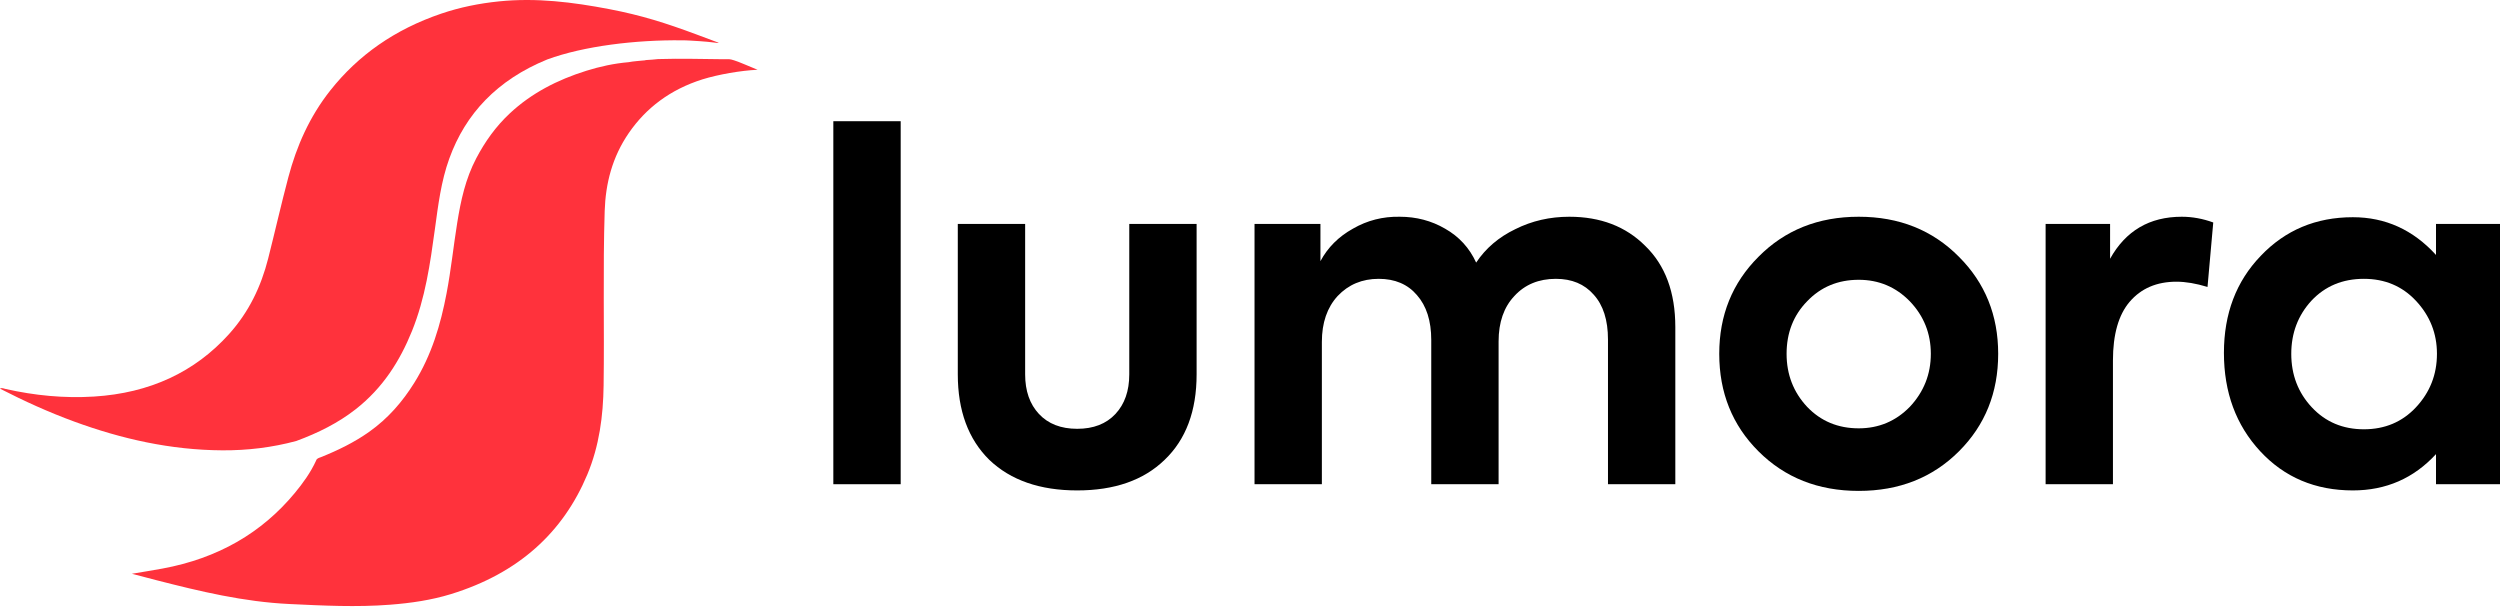
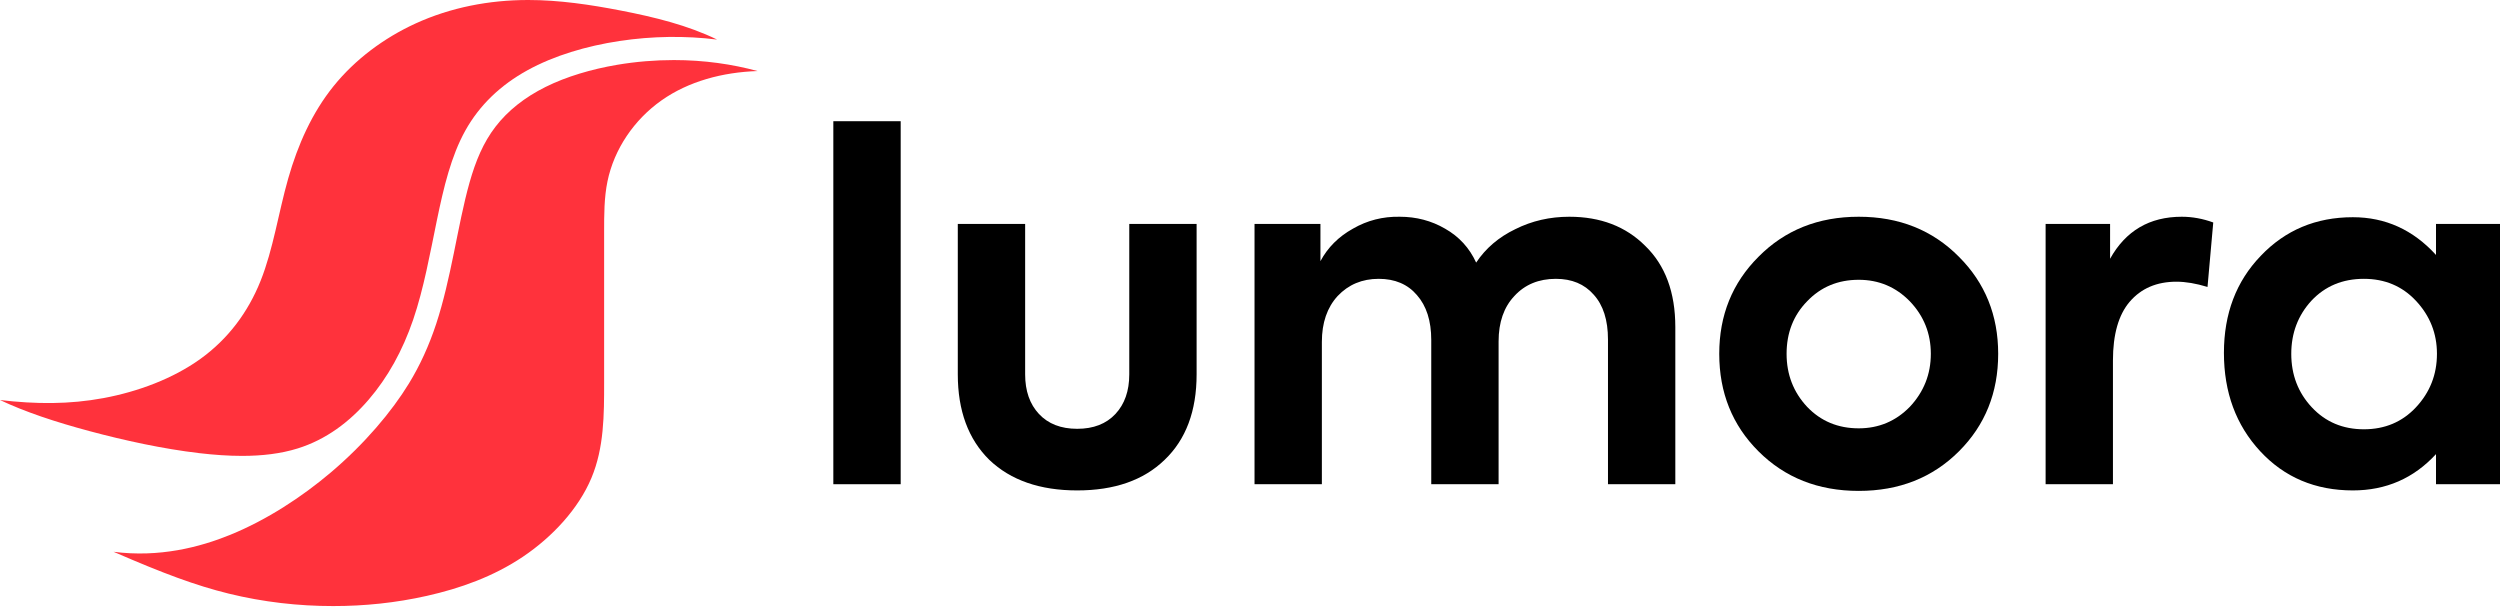
<svg xmlns="http://www.w3.org/2000/svg" width="297" height="72" viewBox="0 0 297 72" fill="none">
  <path d="M107.001 14.4V57.525H99V14.4H107.001Z" fill="black" />
  <path d="M138.356 54.631C135.859 57.052 132.398 58.262 127.972 58.262C123.546 58.262 120.066 57.052 117.531 54.631C115.034 52.172 113.786 48.786 113.786 44.474V26.6H121.787V44.474C121.787 46.441 122.335 48.011 123.432 49.183C124.529 50.356 126.042 50.942 127.972 50.942C129.901 50.942 131.414 50.356 132.511 49.183C133.608 48.011 134.157 46.441 134.157 44.474V26.6H142.157V44.474C142.157 48.824 140.89 52.21 138.356 54.631Z" fill="black" />
  <path d="M186.431 25.749C190.139 25.749 193.146 26.902 195.453 29.21C197.837 31.517 199.028 34.733 199.028 38.856V57.525H191.028V40.331C191.028 38.024 190.46 36.246 189.325 34.998C188.228 33.749 186.734 33.125 184.842 33.125C182.8 33.125 181.154 33.806 179.906 35.168C178.658 36.492 178.033 38.289 178.033 40.558V57.525H170.033V40.388C170.033 38.118 169.465 36.341 168.33 35.054C167.233 33.768 165.72 33.125 163.791 33.125C161.824 33.125 160.197 33.806 158.911 35.168C157.663 36.53 157.038 38.346 157.038 40.615V57.525H149.038V26.6H156.868V31.026C157.738 29.399 159.024 28.113 160.727 27.167C162.429 26.183 164.283 25.711 166.288 25.749C168.255 25.749 170.052 26.221 171.678 27.167C173.343 28.113 174.572 29.456 175.367 31.196C176.501 29.494 178.052 28.169 180.019 27.224C181.986 26.24 184.124 25.749 186.431 25.749Z" fill="black" />
  <path d="M204.246 42.034C204.246 37.457 205.797 33.617 208.899 30.515C212.039 27.337 216.011 25.749 220.815 25.749C225.619 25.749 229.591 27.337 232.731 30.515C235.833 33.617 237.384 37.457 237.384 42.034C237.384 46.649 235.833 50.507 232.731 53.609C229.591 56.749 225.619 58.319 220.815 58.319C216.011 58.319 212.039 56.749 208.899 53.609C205.797 50.507 204.246 46.649 204.246 42.034ZM214.686 48.332C216.313 50.035 218.356 50.886 220.815 50.886C223.198 50.886 225.222 50.035 226.886 48.332C228.551 46.554 229.383 44.455 229.383 42.034C229.383 39.613 228.551 37.532 226.886 35.792C225.222 34.09 223.198 33.239 220.815 33.239C218.356 33.239 216.313 34.09 214.686 35.792C213.06 37.457 212.247 39.537 212.247 42.034C212.247 44.493 213.06 46.592 214.686 48.332Z" fill="black" />
  <path d="M251.018 57.525H243.019V26.6H250.678V30.742C252.533 27.413 255.37 25.749 259.19 25.749C260.438 25.749 261.686 25.975 262.934 26.43L262.253 34.09C260.892 33.674 259.663 33.466 258.566 33.466C256.219 33.466 254.366 34.26 253.006 35.849C251.681 37.4 251.018 39.726 251.018 42.828V57.525Z" fill="black" />
  <path d="M289.397 30.288V26.6H297V57.525H289.397V53.95C286.75 56.825 283.457 58.262 279.523 58.262C275.059 58.262 271.39 56.711 268.514 53.609C265.639 50.507 264.202 46.611 264.202 41.92C264.202 37.267 265.658 33.428 268.572 30.401C271.486 27.337 275.136 25.805 279.523 25.805C283.382 25.805 286.673 27.299 289.397 30.288ZM289.51 42.034C289.51 39.613 288.677 37.513 287.014 35.735C285.386 33.995 283.325 33.125 280.829 33.125C278.294 33.125 276.214 33.995 274.586 35.735C272.998 37.475 272.203 39.575 272.203 42.034C272.203 44.53 273.017 46.649 274.644 48.389C276.269 50.129 278.333 50.999 280.829 50.999C283.325 50.999 285.386 50.129 287.014 48.389C288.677 46.611 289.51 44.493 289.51 42.034Z" fill="black" />
-   <path fill-rule="evenodd" clip-rule="evenodd" d="M90 8.287C87.997 8.383 85.384 8.833 83.45 9.428C79.631 10.637 76.747 12.822 74.696 15.809C72.736 18.664 71.941 21.787 71.837 25.07C71.619 31.977 71.806 38.887 71.709 45.794C71.659 49.394 71.201 52.96 69.774 56.371C66.913 63.212 61.648 68.097 53.562 70.582C51.239 71.296 48.808 71.65 46.339 71.84C42.346 72.149 38.369 71.948 34.381 71.757C28.953 71.499 23.78 70.26 18.621 68.937C17.683 68.696 16.748 68.447 15.669 68.164C16.98 67.942 18.134 67.76 19.281 67.549C25.905 66.332 31.109 63.289 35.01 58.583C36 57.388 36.895 56.143 37.545 54.735C37.625 54.445 37.893 54.403 38.11 54.316C40.165 53.492 42.12 52.536 43.875 51.289C46.136 49.681 47.826 47.702 49.201 45.504C51.291 42.163 52.347 38.548 53.054 34.841C53.582 32.066 53.869 29.265 54.316 26.481C54.739 23.851 55.293 21.248 56.581 18.803C57.608 16.852 58.876 15.043 60.585 13.45C63.114 11.093 66.186 9.488 69.668 8.404C71.282 7.902 72.935 7.537 74.692 7.386C75.252 7.272 75.893 7.246 76.391 7.187C76.528 7.188 76.617 7.171 76.749 7.135C77.267 7.12 77.726 7.055 78.172 7.019C80.986 6.929 83.54 7.023 85.998 7.037C86.598 7.034 86.648 6.985 87.214 7.169C87.662 7.291 89.062 7.908 90 8.287Z" fill="#FF323C" />
-   <path fill-rule="evenodd" clip-rule="evenodd" d="M65.007 7.066C59.062 9.499 55.303 13.509 53.378 18.834C52.391 21.564 52.053 24.396 51.666 27.219C51.104 31.319 50.527 35.419 48.935 39.347C47.511 42.861 45.501 46.077 42.245 48.626C40.177 50.244 37.789 51.437 35.193 52.391C32.322 53.164 29.401 53.516 26.427 53.5C20.266 53.467 14.445 52.144 8.817 50.083C5.777 48.969 2.868 47.647 0.004 46.176C-0.009 46.169 0.018 46.167 0.005 46.17C0.21 46.035 0.442 46.159 0.671 46.211C4.115 46.985 7.617 47.333 11.169 47.111C17.799 46.697 23.142 44.197 27.196 39.703C29.596 37.043 31.021 33.997 31.851 30.74C32.673 27.508 33.404 24.259 34.261 21.035C35.236 17.368 36.758 13.882 39.242 10.741C42.551 6.557 46.907 3.494 52.413 1.622C54.631 0.867 56.919 0.406 59.28 0.164C63.716 -0.289 68.05 0.255 72.366 1.081C76.234 1.821 79.099 2.741 82.709 4.08C86.544 5.561 85.889 5.063 83.08 4.888C82.549 4.856 81.544 4.782 81.011 4.79C75.546 4.726 69.37 5.461 65.007 7.066Z" fill="#FF323C" />
+   <path fill-rule="evenodd" clip-rule="evenodd" d="M90 8.441C85.856 8.579 81.805 9.654 78.582 11.93C75.358 14.205 72.962 17.68 72.166 21.556C71.77 23.484 71.77 25.512 71.77 27.525C71.77 33.493 71.77 39.46 71.77 45.428C71.77 49.282 71.77 53.188 70.258 56.79C68.727 60.438 65.644 63.772 62.127 66.138C58.611 68.503 54.659 69.9 50.729 70.785C47.007 71.623 43.305 72 39.585 72C35.45 72 31.294 71.533 27.165 70.52C23.245 69.557 19.349 68.102 13.49 65.552C18.935 66.258 23.74 65.007 27.338 63.543C31.703 61.767 35.86 59.038 39.276 56.149C43.318 52.729 46.535 48.903 48.579 45.56C49.882 43.428 50.966 41.071 51.826 38.456C52.687 35.841 53.325 32.967 53.917 30.068C54.51 27.168 55.058 24.242 55.782 21.686C56.507 19.131 57.408 16.947 58.864 15.055C60.319 13.162 62.328 11.561 64.82 10.325C67.312 9.088 70.288 8.215 73.291 7.704C75.569 7.316 77.863 7.136 80.056 7.136C83.648 7.136 86.972 7.619 90 8.441Z" fill="#FF323C" />
+   <path fill-rule="evenodd" clip-rule="evenodd" d="M0 47.523C4.278 48.026 8.239 48.049 12.302 47.292C16.365 46.535 20.53 44.996 23.804 42.641C27.077 40.287 29.459 37.116 30.959 33.364C32.46 29.612 33.078 25.278 34.235 21.22C35.391 17.161 37.086 13.378 39.642 10.215C42.199 7.052 45.617 4.51 49.359 2.795C53.535 0.882 58.114 0 62.753 0C66.43 0 70.144 0.554 73.742 1.252C77.811 2.041 81.731 3.014 85.191 4.701C81.45 4.235 77.495 4.281 73.592 4.871C69.689 5.461 65.837 6.597 62.659 8.348C59.481 10.1 56.978 12.469 55.286 15.504C53.593 18.539 52.713 22.241 51.9 26.18C51.087 30.119 50.342 34.296 49.085 37.978C47.829 41.66 46.061 44.848 43.788 47.489C41.516 50.13 38.738 52.224 35.358 53.277C33.352 53.902 31.134 54.16 28.758 54.16C27.13 54.16 25.428 54.039 23.675 53.834C19.362 53.329 14.737 52.317 10.641 51.218C6.545 50.12 2.979 48.935 0 47.523Z" fill="#FF323C" />
</svg>
